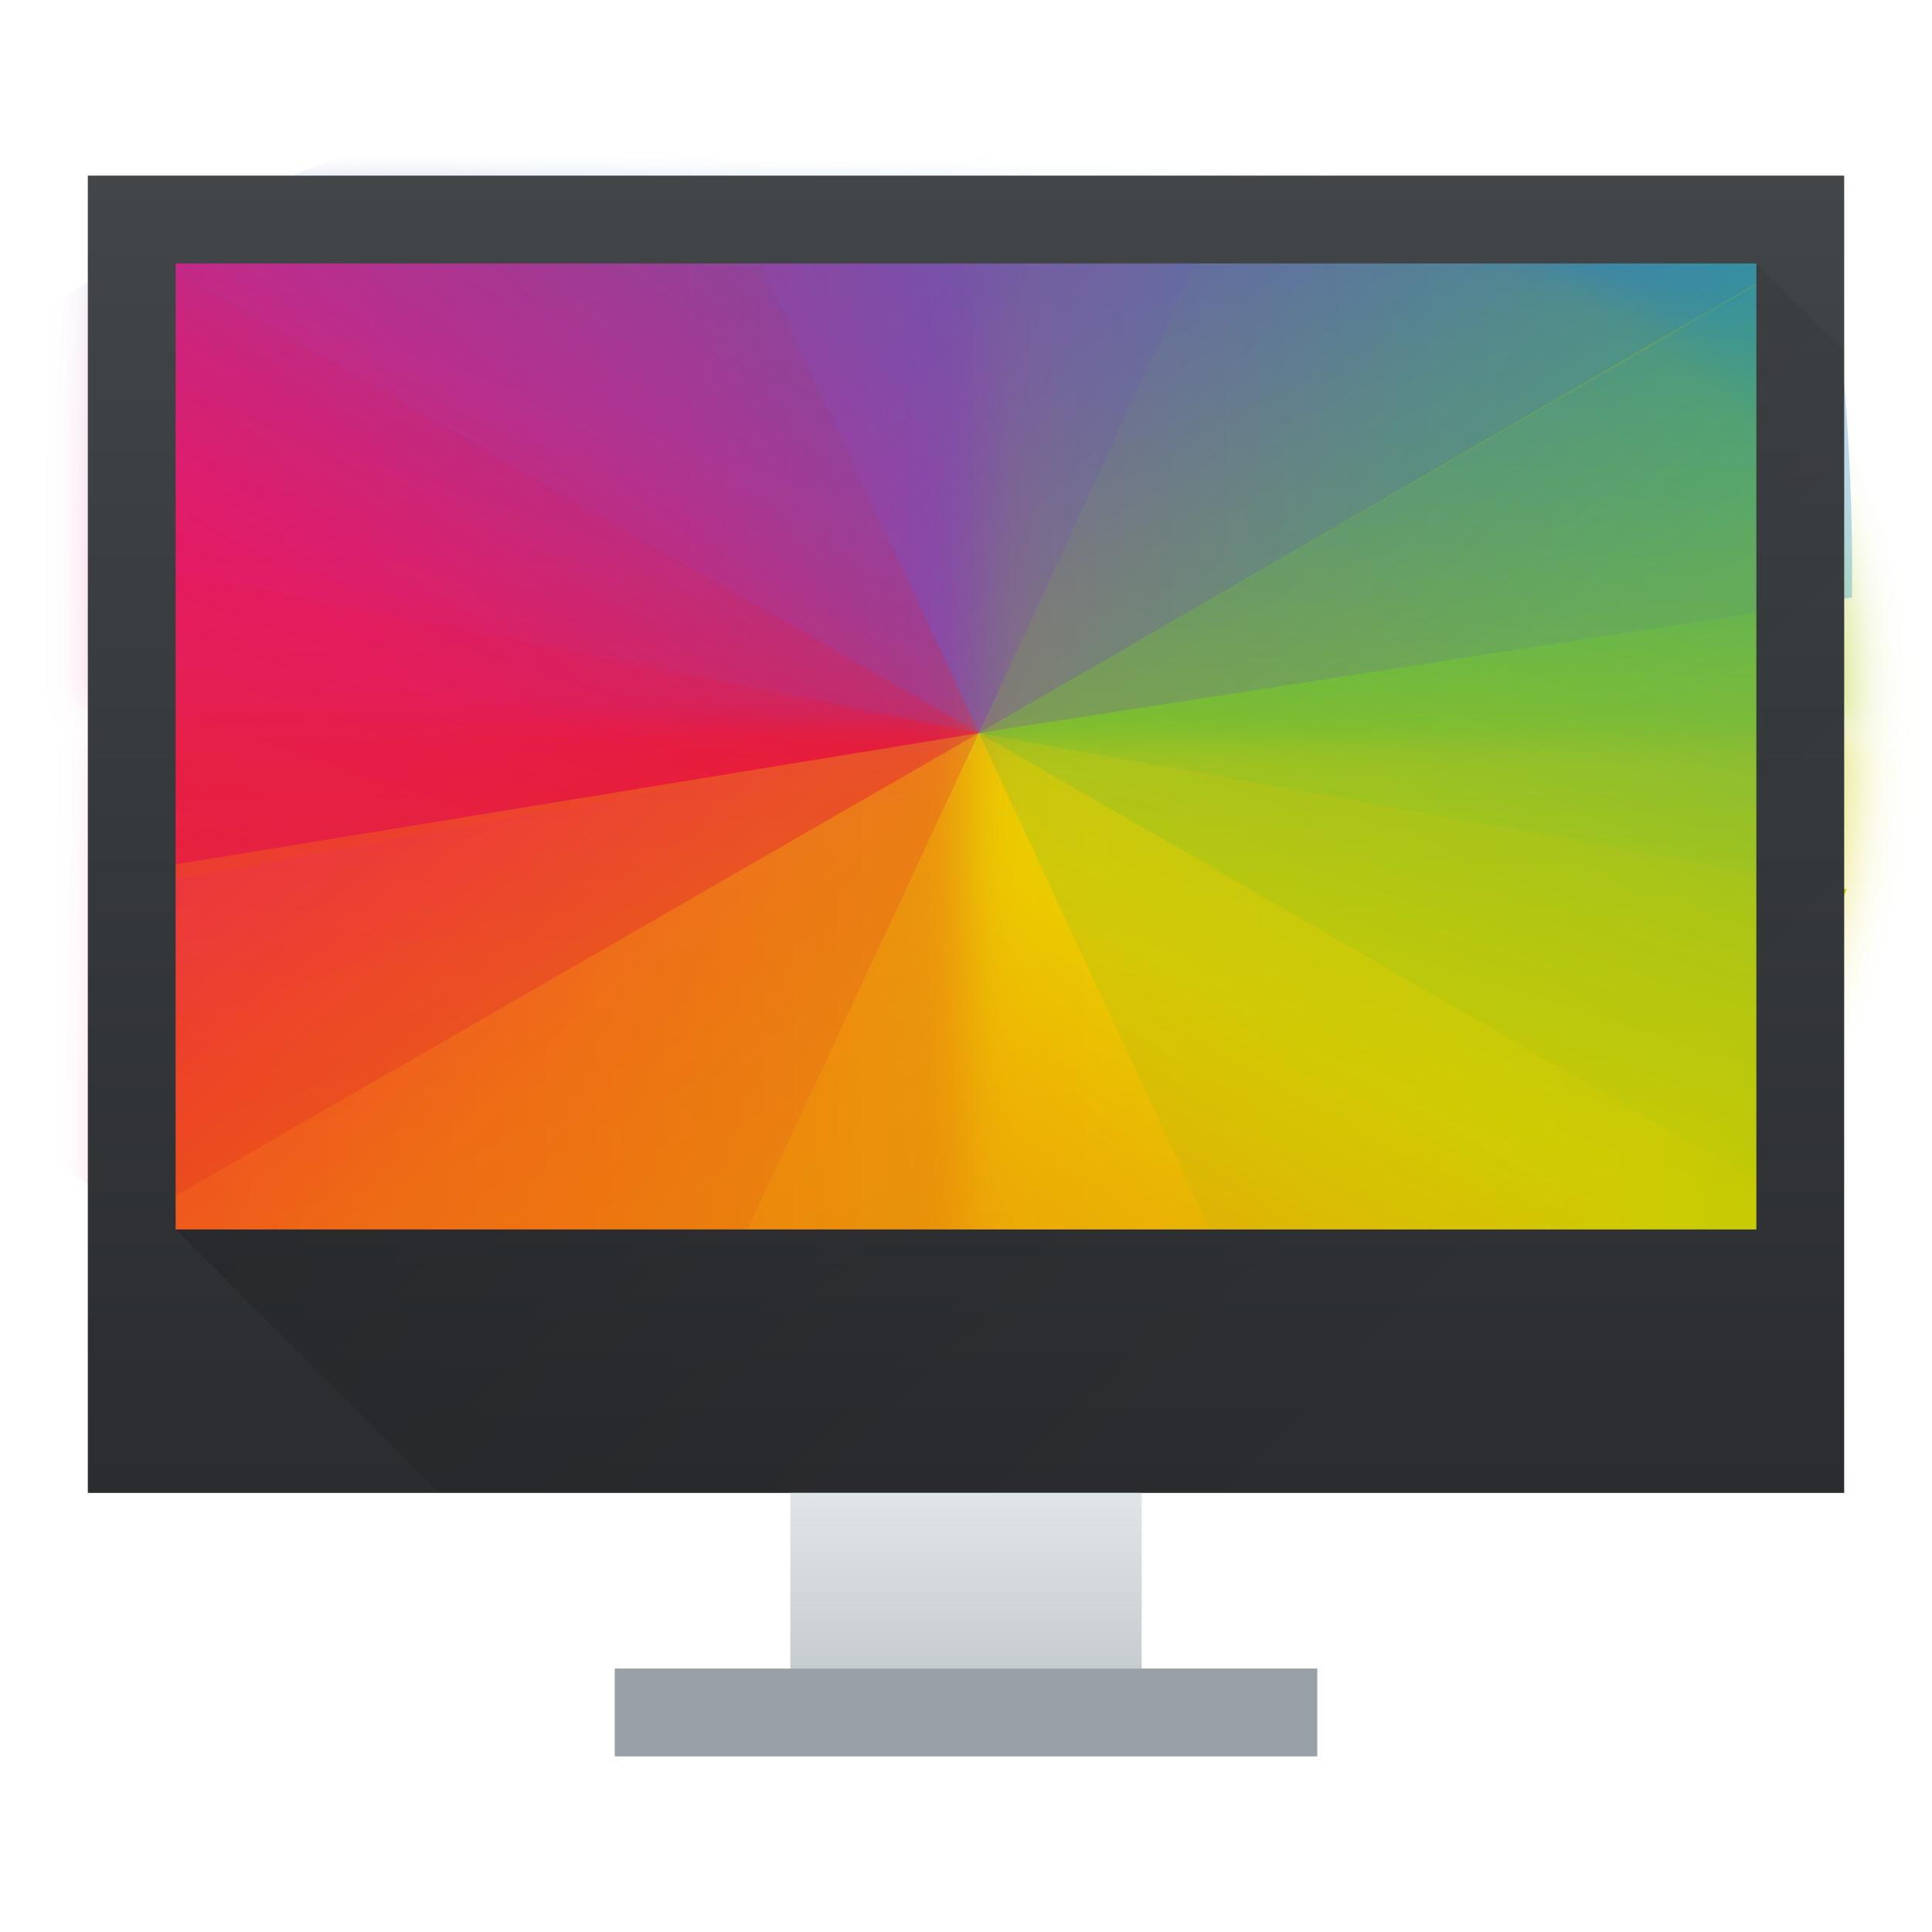
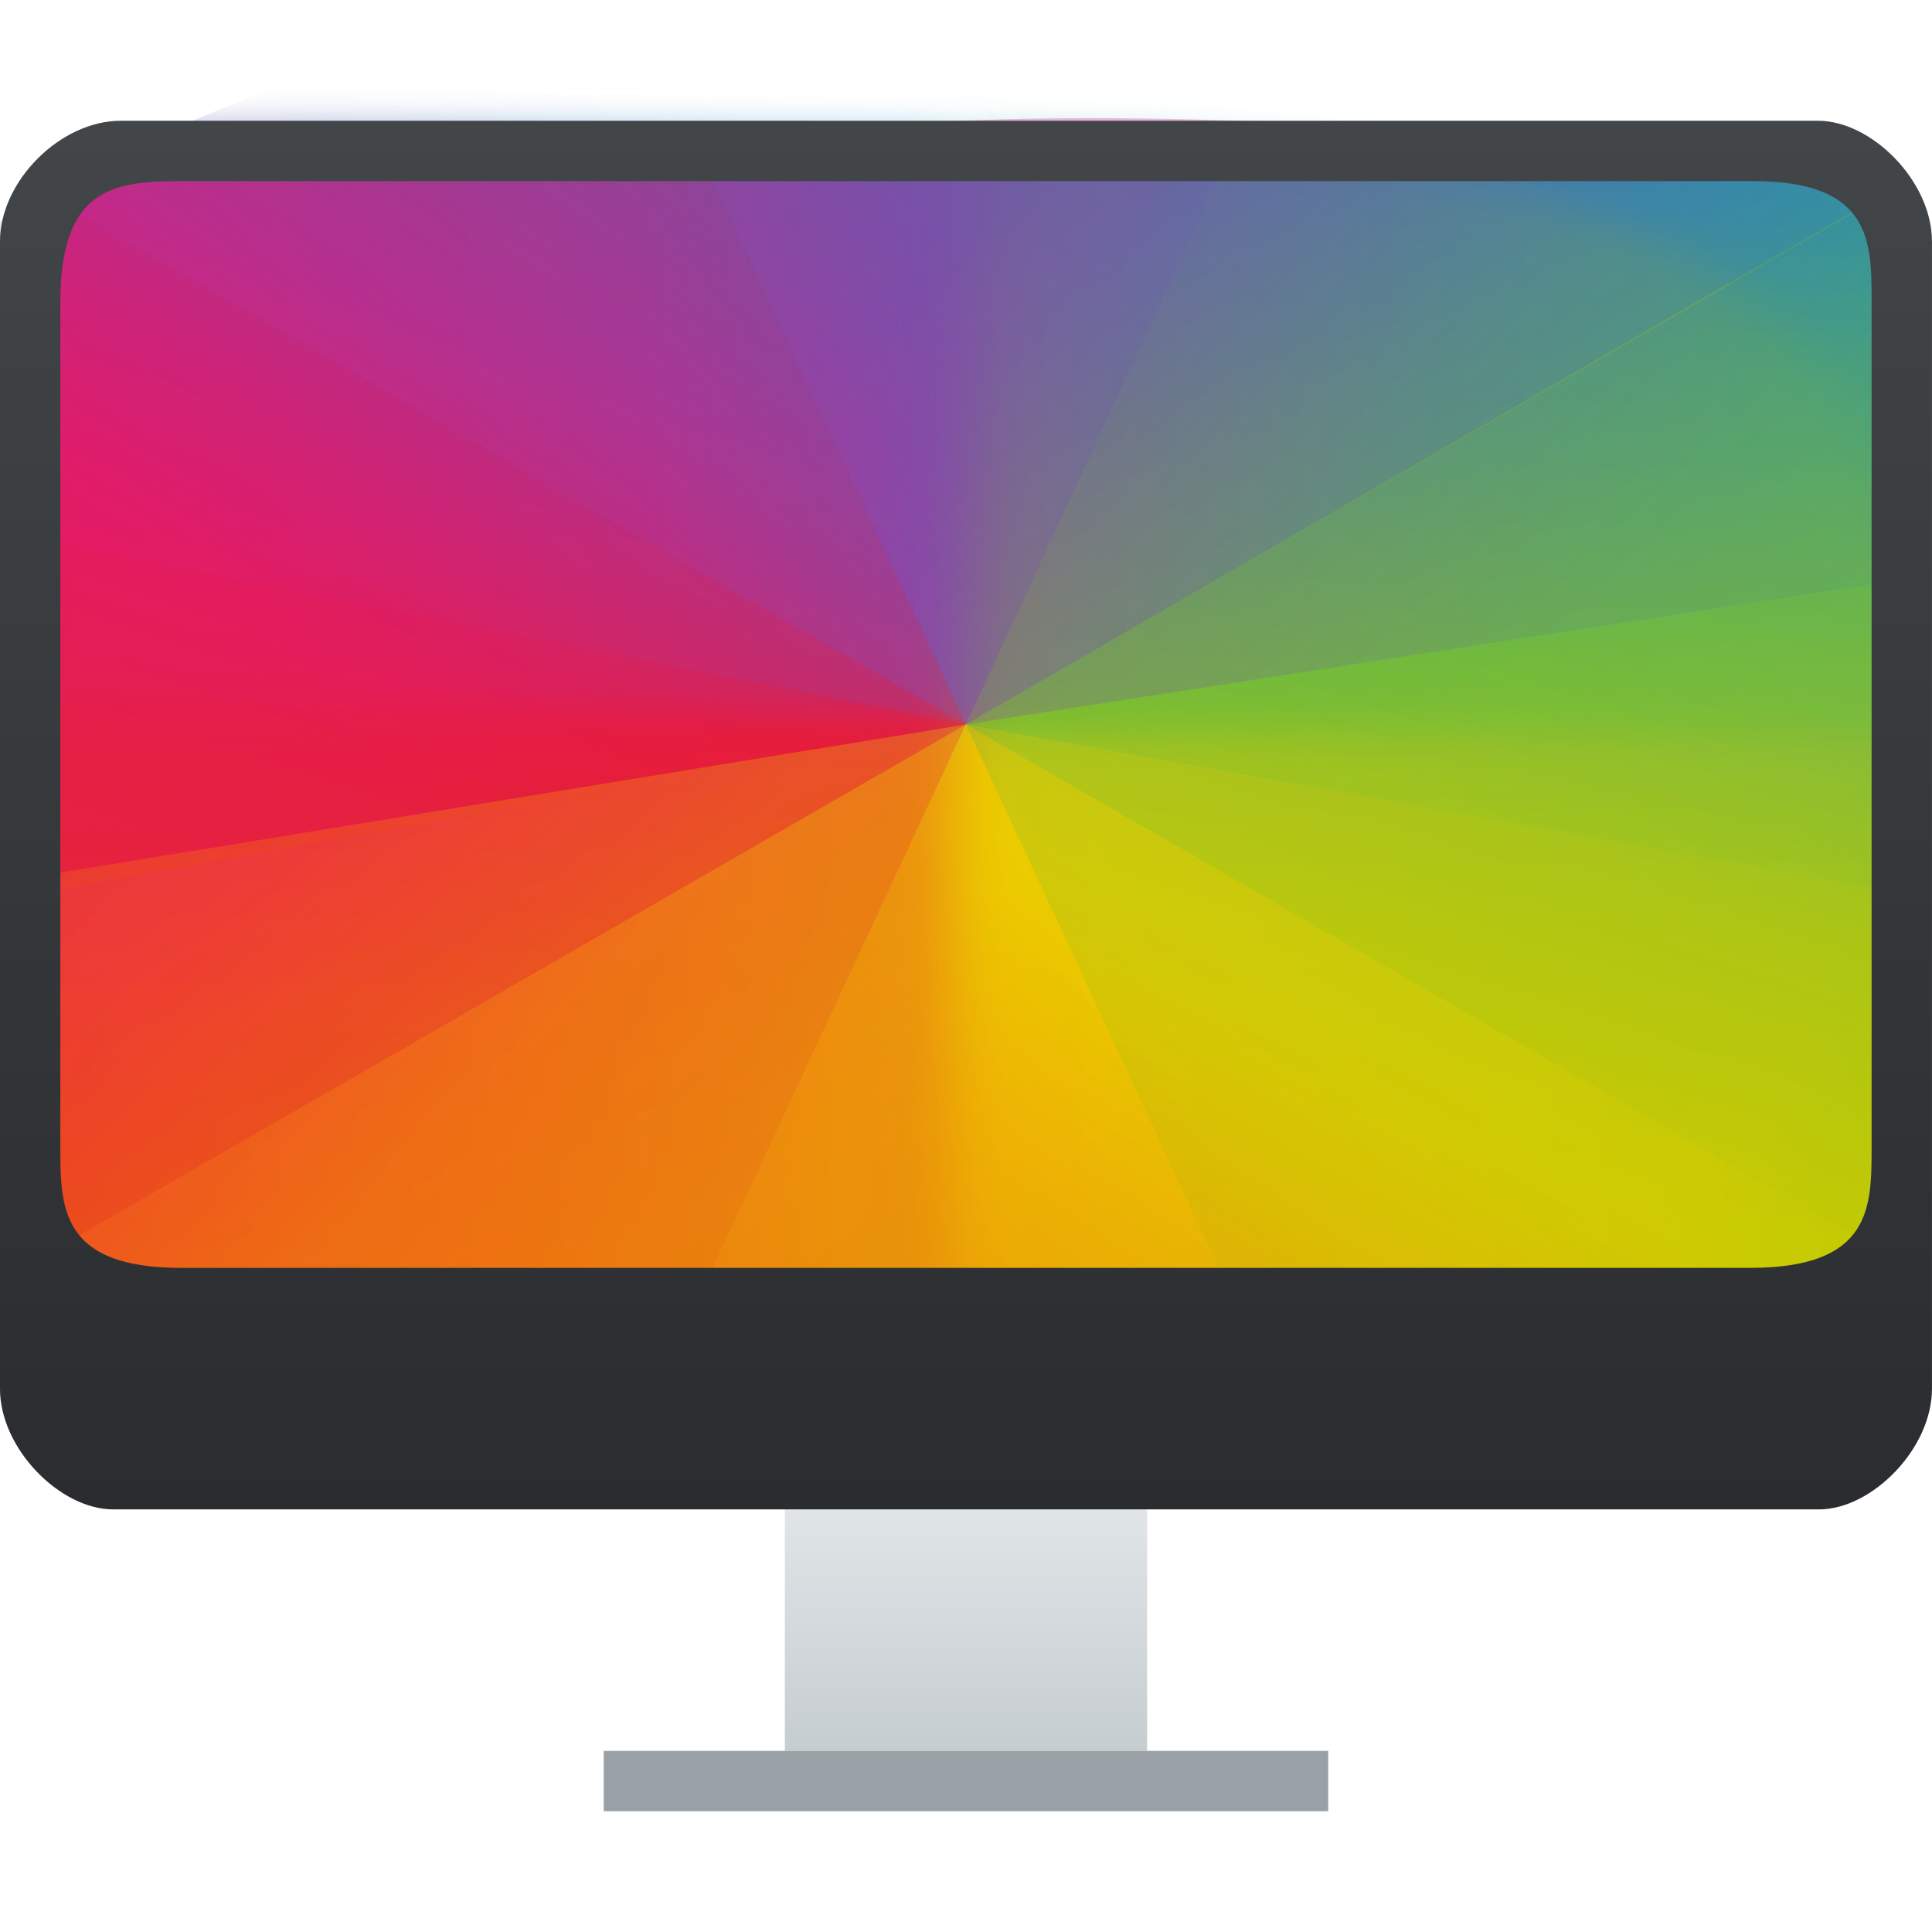
- <svg xmlns="http://www.w3.org/2000/svg" xmlns:xlink="http://www.w3.org/1999/xlink" version="1.1" viewBox="0 0 22 22">
-   <defs>
-     <linearGradient id="linearGradient4338" x2="0" y1="538.798" y2="519.798" gradientTransform="matrix(.6250013 0 0 .789475 -241.2327 -408.3675)" gradientUnits="userSpaceOnUse">
-       <stop stop-color="#2a2c2f" offset="0" />
-       <stop stop-color="#424649" offset="1" />
-     </linearGradient>
-     <linearGradient id="linearGradient4346" x2="0" y1="542.798" y2="538.798" gradientTransform="matrix(.6666666 0 0 .5 -256.0477 -252.399)" gradientUnits="userSpaceOnUse">
-       <stop stop-color="#c6cdd1" offset="0" />
-       <stop stop-color="#e0e5e7" offset="1" />
-     </linearGradient>
-     <linearGradient id="linearGradient4173" x1="393.571" x2="410.571" y1="519.798" y2="536.798" gradientTransform="matrix(.6428571 0 0 .6428571 -246.2245 -330.8701)" gradientUnits="userSpaceOnUse">
-       <stop offset="0" />
-       <stop stop-opacity="0" offset="1" />
-     </linearGradient>
-     <linearGradient id="linearGradient4442" x1="8.273" x2="24.149" y1="24.302" y2="8.377" gradientUnits="userSpaceOnUse" xlink:href="#linearGradient4288" />
+ <svg xmlns="http://www.w3.org/2000/svg" xmlns:xlink="http://www.w3.org/1999/xlink" width="32" version="1.1" height="32" id="svg159">
+   <defs id="defs5455">
+     <linearGradient id="linearGradient4159">
+       <stop style="stop-color:#2a2c2f" id="stop4161" />
+       <stop offset="1" style="stop-color:#424649" id="stop4163" />
+     </linearGradient>
+     <linearGradient id="linearGradient4303">
+       <stop style="stop-color:#c6cdd1" id="stop4305" />
+       <stop offset="1" style="stop-color:#e0e5e7" id="stop4307" />
+     </linearGradient>
+     <linearGradient xlink:href="#linearGradient4159" id="linearGradient4338" y1="538.798" y2="519.798" x2="0" gradientUnits="userSpaceOnUse" gradientTransform="matrix(1 0 0 1.210527 -3.00004 -111.4316)" />
+     <linearGradient xlink:href="#linearGradient4303" id="linearGradient4346" y1="542.798" y2="538.798" x2="0" gradientUnits="userSpaceOnUse" gradientTransform="matrix(1 0 0 1 -0.000073 2)" />
+     <linearGradient id="linearGradient4159-2">
+       <stop style="stop-color:#1d1e1e" id="stop4161-3" />
+       <stop offset="1" style="stop-color:#44484c" id="stop4163-3" />
+     </linearGradient>
    <linearGradient id="linearGradient4288">
-       <stop stop-color="#e81877" offset="0" />
-       <stop stop-color="#dd1d8c" offset=".312" />
-       <stop stop-color="#6d57b1" offset=".562" />
-       <stop stop-color="#2a78c1" offset=".75" />
-       <stop stop-color="#018dcb" offset="1" />
-     </linearGradient>
+       <stop style="stop-color:#e81877" id="stop4290" />
+       <stop offset="0.312" style="stop-color:#dd1d8c" id="stop4294-9" />
+       <stop offset="0.562" style="stop-color:#6d57b1" id="stop4296" />
+       <stop offset="0.75" style="stop-color:#2a78c1" id="stop4298" />
+       <stop offset="1" style="stop-color:#018dcb" id="stop4292-2" />
+     </linearGradient>
+     <clipPath id="clipPath4534">
+       <rect width="32" x="8" y="8" rx="16" height="32" id="rect4536" />
+     </clipPath>
+     <linearGradient id="linearGradient4300">
+       <stop style="stop-color:#e51561" id="stop4302" />
+       <stop offset="0.312" style="stop-color:#e4156c" id="stop4304" />
+       <stop offset="0.562" style="stop-color:#e71e2c" id="stop4306" />
+       <stop offset="0.75" style="stop-color:#e8301e" id="stop4308" />
+       <stop offset="1" style="stop-color:#e6320e" id="stop4310" />
+     </linearGradient>
+     <clipPath id="clipPath4584">
+       <rect width="32" x="392.571" y="507.798" rx="16" height="32" id="rect4586" />
+     </clipPath>
+     <linearGradient id="linearGradient4328">
+       <stop style="stop-color:#bec900" id="stop4330" />
+       <stop offset="0.312" style="stop-color:#9ec80a" id="stop4332" />
+       <stop offset="0.562" style="stop-color:#71b93d" id="stop4334" />
+       <stop offset="0.75" style="stop-color:#35a48f" id="stop4336" />
+       <stop offset="1" style="stop-color:#018fca" id="stop4338" />
+     </linearGradient>
+     <clipPath id="clipPath4550">
+       <rect width="32" x="392.571" y="507.798" rx="16" height="32" id="rect4552" />
+     </clipPath>
+     <linearGradient id="linearGradient4316">
+       <stop style="stop-color:#c1cc00" id="stop4318" />
+       <stop offset="0.312" style="stop-color:#dfcd00" id="stop4320" />
+       <stop offset="0.562" style="stop-color:#f0cc00" id="stop4322" />
+       <stop offset="0.75" style="stop-color:#fd8c08" id="stop4324" />
+       <stop offset="1" style="stop-color:#f25c13" id="stop4326" />
+     </linearGradient>
+     <clipPath id="clipPath4568">
+       <rect width="32" x="392.571" y="507.798" rx="16" height="32" id="rect4570" />
+     </clipPath>
+     <clipPath id="clipPath4528">
+       <rect width="32" x="8" y="8" rx="16" height="32" id="rect4530" />
+     </clipPath>
+     <clipPath id="clipPath4578">
+       <rect width="32" x="392.571" y="507.798" rx="16" height="32" id="rect4580" />
+     </clipPath>
+     <clipPath id="clipPath4562">
+       <rect width="32" x="392.571" y="507.798" rx="16" height="32" id="rect4564" />
+     </clipPath>
+     <clipPath id="clipPath4544">
+       <rect width="32" x="392.571" y="507.798" rx="16" height="32" id="rect4546" />
+     </clipPath>
+     <clipPath id="clipPath3240">
+       <rect width="32" x="8" y="8" rx="16" height="32" id="rect3242" />
+     </clipPath>
+     <clipPath id="clipPath3257">
+       <rect width="32" x="392.571" y="507.798" rx="16" height="32" id="rect3259" />
+     </clipPath>
+     <linearGradient xlink:href="#linearGradient4316" id="linearGradient4487" y1="24" x1="8" y2="8" gradientUnits="userSpaceOnUse" x2="24" gradientTransform="matrix(-1 0 0 -1 432.5714 547.798)" />
+     <clipPath id="clipPath3274">
+       <rect width="32" x="392.571" y="507.798" rx="16" height="32" id="rect3276" />
+     </clipPath>
+     <linearGradient xlink:href="#linearGradient4328" id="linearGradient4489" y1="24" x1="8" y2="8" gradientUnits="userSpaceOnUse" x2="24" gradientTransform="matrix(-1 0 0 1 432.5714 499.798)" />
+     <clipPath id="clipPath3291">
+       <rect width="32" x="392.571" y="507.798" rx="16" height="32" id="rect3293" />
+     </clipPath>
+     <linearGradient xlink:href="#linearGradient4288" id="linearGradient4274" y1="24" x1="8" y2="8" x2="24" gradientUnits="userSpaceOnUse" />
+     <clipPath id="clipPath4528-1">
+       <rect width="32" x="8" y="8" rx="16" height="32" id="rect4530-7" />
+     </clipPath>
+     <linearGradient xlink:href="#linearGradient4300" id="linearGradient4278" y1="24" x1="8" y2="8" gradientUnits="userSpaceOnUse" x2="24" gradientTransform="matrix(1 0 0 -1 384.5714 547.798)" />
+     <clipPath id="clipPath4578-8">
+       <rect width="32" x="392.571" y="507.798" rx="16" height="32" id="rect4580-7" />
+     </clipPath>
+     <clipPath id="clipPath4562-8">
+       <rect width="32" x="392.571" y="507.798" rx="16" height="32" id="rect4564-8" />
+     </clipPath>
+     <clipPath id="clipPath4544-1">
+       <rect width="32" x="392.571" y="507.798" rx="16" height="32" id="rect4546-1" />
+     </clipPath>
+     <linearGradient id="linearGradient4227">
+       <stop style="stop-color:#292c2f" id="stop4229" />
+       <stop offset="1" style="stop-opacity:0" id="stop4231" />
+     </linearGradient>
+     <linearGradient id="linearGradient4303-6">
+       <stop style="stop-color:#989a9b" id="stop4305-1" />
+       <stop offset="1" style="stop-color:#f6f6f7" id="stop4307-1" />
+     </linearGradient>
+     <linearGradient xlink:href="#linearGradient4227" id="linearGradient3878" y1="525.798" x1="394.571" y2="539.798" gradientUnits="userSpaceOnUse" x2="408.571" gradientTransform="matrix(1 0 0 1 -0.00001 0.00003)" />
+     <linearGradient xlink:href="#linearGradient4159" id="linearGradient3880" y1="543.798" y2="503.798" gradientUnits="userSpaceOnUse" x2="0" gradientTransform="matrix(0.2000001 0 0 0.2000001 318.8571 -636.5577)" />
+     <linearGradient xlink:href="#linearGradient4303-6" id="linearGradient3882" y1="524.798" y2="522.798" gradientUnits="userSpaceOnUse" x2="0" gradientTransform="matrix(1 0 0 1 -8.00001 8.00003)" />
+     <linearGradient xlink:href="#linearGradient4328" id="linearGradient5138" y1="24" x1="8" y2="8.139" gradientUnits="userSpaceOnUse" x2="23.895" gradientTransform="matrix(-1 0 0 1 432.5714 499.798)" />
+     <linearGradient xlink:href="#linearGradient4328" id="linearGradient5141" y1="22.976" x1="17.508" y2="8.139" gradientUnits="userSpaceOnUse" x2="23.895" gradientTransform="matrix(-1 0 0 1 432.5714 499.798)" />
+     <linearGradient xlink:href="#linearGradient4159-2" id="linearGradient4149-9" y1="545.798" y2="517.798" x2="0" gradientUnits="userSpaceOnUse" gradientTransform="matrix(1 0 0 1 0.000145 0.000574)" />
    <clipPath id="clipPath4534-6">
-       <rect x="8" y="8" width="32" height="32" rx="16" />
-     </clipPath>
-     <linearGradient id="linearGradient4444" x1="8.385" x2="24" y1="24.353" y2="8" gradientTransform="matrix(1,0,0,-1,384.5714,547.798)" gradientUnits="userSpaceOnUse" xlink:href="#linearGradient4300" />
-     <linearGradient id="linearGradient4300">
-       <stop stop-color="#e51561" offset="0" />
-       <stop stop-color="#e4156c" offset=".312" />
-       <stop stop-color="#e71e2c" offset=".562" />
-       <stop stop-color="#e8301e" offset=".75" />
-       <stop stop-color="#e6320e" offset="1" />
-     </linearGradient>
+       <rect width="32" x="8" y="8" rx="16" height="32" id="rect4536-6" />
+     </clipPath>
    <clipPath id="clipPath4584-3">
-       <rect x="392.571" y="507.798" width="32" height="32" rx="16" />
-     </clipPath>
-     <linearGradient id="linearGradient4446" x1="8.125" x2="23.775" y1="24.159" y2="8.481" gradientTransform="matrix(-1,0,0,1,432.5714,499.798)" gradientUnits="userSpaceOnUse" xlink:href="#linearGradient4328" />
-     <linearGradient id="linearGradient4328">
-       <stop stop-color="#bec900" offset="0" />
-       <stop stop-color="#9ec80a" offset=".312" />
-       <stop stop-color="#71b93d" offset=".562" />
-       <stop stop-color="#35a48f" offset=".75" />
-       <stop stop-color="#018fca" offset="1" />
-     </linearGradient>
+       <rect width="32" x="392.571" y="507.798" rx="16" height="32" id="rect4586-5" />
+     </clipPath>
    <clipPath id="clipPath4550-1">
-       <rect x="392.571" y="507.798" width="32" height="32" rx="16" />
-     </clipPath>
-     <linearGradient id="linearGradient4448" x1="8.233" x2="24" y1="24.063" y2="8" gradientTransform="rotate(180,216.2857,273.899)" gradientUnits="userSpaceOnUse" xlink:href="#linearGradient4316" />
-     <linearGradient id="linearGradient4316">
-       <stop stop-color="#c1cc00" offset="0" />
-       <stop stop-color="#dfcd00" offset=".312" />
-       <stop stop-color="#f0cc00" offset=".562" />
-       <stop stop-color="#fd8c08" offset=".75" />
-       <stop stop-color="#f25c13" offset="1" />
-     </linearGradient>
+       <rect width="32" x="392.571" y="507.798" rx="16" height="32" id="rect4552-7" />
+     </clipPath>
    <clipPath id="clipPath4568-1">
-       <rect x="392.571" y="507.798" width="32" height="32" rx="16" />
-     </clipPath>
-     <linearGradient id="linearGradient4430" x1="8.255" x2="24.093" y1="24.161" y2="8.402" gradientUnits="userSpaceOnUse" xlink:href="#linearGradient4288" />
+       <rect width="32" x="392.571" y="507.798" rx="16" height="32" id="rect4570-6" />
+     </clipPath>
    <clipPath id="clipPath4528-10">
-       <rect x="8" y="8" width="32" height="32" rx="16" />
-     </clipPath>
-     <filter id="filter4390-0" x="-.083" y="-.077" width="1.167" height="1.154" color-interpolation-filters="sRGB">
-       <feGaussianBlur stdDeviation="0.4" />
+       <rect width="32" x="8" y="8" rx="16" height="32" id="rect4530-8" />
+     </clipPath>
+     <filter width="1.167" x="-0.083" y="-0.077" height="1.154" style="color-interpolation-filters:sRGB" id="filter4390-0">
+       <feGaussianBlur stdDeviation="0.4" id="feGaussianBlur4392-3" />
    </filter>
-     <linearGradient id="linearGradient4432" x1="7.49" x2="24" y1="23.598" y2="8" gradientTransform="matrix(1,0,0,-1,384.5714,547.798)" gradientUnits="userSpaceOnUse" xlink:href="#linearGradient4300" />
    <clipPath id="clipPath4578-4">
-       <rect x="392.571" y="507.798" width="32" height="32" rx="16" />
-     </clipPath>
-     <linearGradient id="linearGradient4434" x1="8.371" x2="24" y1="24.121" y2="8" gradientTransform="rotate(180,216.2857,273.899)" gradientUnits="userSpaceOnUse" xlink:href="#linearGradient4316" />
+       <rect width="32" x="392.571" y="507.798" rx="16" height="32" id="rect4580-9" />
+     </clipPath>
    <clipPath id="clipPath4562-1">
-       <rect x="392.571" y="507.798" width="32" height="32" rx="16" />
-     </clipPath>
-     <linearGradient id="linearGradient4436" x1="8.394" x2="24.139" y1="24.08" y2="8.362" gradientTransform="matrix(-1,0,0,1,432.5714,499.798)" gradientUnits="userSpaceOnUse" xlink:href="#linearGradient4328" />
+       <rect width="32" x="392.571" y="507.798" rx="16" height="32" id="rect4564-87" />
+     </clipPath>
    <clipPath id="clipPath4544-4">
-       <rect x="392.571" y="507.798" width="32" height="32" rx="16" />
-     </clipPath>
-     <linearGradient id="linearGradient4383" x1="8.457" x2="24.105" y1="23.998" y2="8.236" gradientUnits="userSpaceOnUse" xlink:href="#linearGradient4288" />
-     <linearGradient id="linearGradient4278" x1="8" x2="24" y1="24" y2="8" gradientTransform="matrix(1,0,0,-1,384.5714,547.798)" gradientUnits="userSpaceOnUse" xlink:href="#linearGradient4300" />
-     <linearGradient id="linearGradient4487" x1="8" x2="24" y1="24" y2="8" gradientTransform="rotate(180,216.2857,273.899)" gradientUnits="userSpaceOnUse" xlink:href="#linearGradient4316" />
-     <linearGradient id="linearGradient4389" x1="8.192" x2="24.062" y1="24.135" y2="8.233" gradientTransform="matrix(-1,0,0,1,432.5714,499.798)" gradientUnits="userSpaceOnUse" xlink:href="#linearGradient4328" />
-     <linearGradient id="linearGradient4454" x1="8.059" x2="23.775" y1="23.328" y2="8.372" gradientUnits="userSpaceOnUse" xlink:href="#linearGradient4288" />
+       <rect width="32" x="392.571" y="507.798" rx="16" height="32" id="rect4546-8" />
+     </clipPath>
+     <clipPath id="clipPath3240-7">
+       <rect width="32" x="8" y="8" rx="16" height="32" id="rect3242-5" />
+     </clipPath>
+     <clipPath id="clipPath3257-9">
+       <rect width="32" x="392.571" y="507.798" rx="16" height="32" id="rect3259-8" />
+     </clipPath>
+     <clipPath id="clipPath3274-1">
+       <rect width="32" x="392.571" y="507.798" rx="16" height="32" id="rect3276-9" />
+     </clipPath>
+     <clipPath id="clipPath3291-1">
+       <rect width="32" x="392.571" y="507.798" rx="16" height="32" id="rect3293-3" />
+     </clipPath>
    <clipPath id="clipPath4528-1-3">
-       <rect x="8" y="8" width="32" height="32" rx="16" />
-     </clipPath>
-     <linearGradient id="linearGradient4420" x1="8.323" x2="23.943" y1="23.961" y2="8.255" gradientTransform="matrix(1,0,0,-1,384.5714,547.798)" gradientUnits="userSpaceOnUse" xlink:href="#linearGradient4300" />
+       <rect width="32" x="8" y="8" rx="16" height="32" id="rect4530-7-9" />
+     </clipPath>
    <clipPath id="clipPath4578-8-5">
-       <rect x="392.571" y="507.798" width="32" height="32" rx="16" />
-     </clipPath>
-     <linearGradient id="linearGradient4422" x1="8" x2="24.272" y1="24" y2="8.385" gradientTransform="rotate(180 216.2857 273.899)" gradientUnits="userSpaceOnUse" xlink:href="#linearGradient4316" />
+       <rect width="32" x="392.571" y="507.798" rx="16" height="32" id="rect4580-7-9" />
+     </clipPath>
    <clipPath id="clipPath4562-8-9">
-       <rect x="392.571" y="507.798" width="32" height="32" rx="16" />
-     </clipPath>
-     <linearGradient id="linearGradient4424" x1="8" x2="24.042" y1="24" y2="8.469" gradientTransform="matrix(-1,0,0,1,432.5714,499.798)" gradientUnits="userSpaceOnUse" xlink:href="#linearGradient4328" />
+       <rect width="32" x="392.571" y="507.798" rx="16" height="32" id="rect4564-8-6" />
+     </clipPath>
    <clipPath id="clipPath4544-1-9">
-       <rect x="392.571" y="507.798" width="32" height="32" rx="16" />
-     </clipPath>
+       <rect width="32" x="392.571" y="507.798" rx="16" height="32" id="rect4546-1-1" />
+     </clipPath>
+     <linearGradient xlink:href="#linearGradient4227" id="linearGradient4499" y1="525.798" x1="394.571" y2="539.798" x2="408.571" gradientUnits="userSpaceOnUse" gradientTransform="matrix(1 0 0 1 39 -0.228885)" />
+     <linearGradient xlink:href="#linearGradient4159" id="linearGradient4314" y1="543.798" y2="503.798" gradientUnits="userSpaceOnUse" x2="0" gradientTransform="matrix(0.2000001 0 0 0.2000001 357.8571 -636.3288)" />
+     <linearGradient xlink:href="#linearGradient4303-6" id="linearGradient4917" y1="524.798" y2="522.798" x2="0" gradientUnits="userSpaceOnUse" gradientTransform="matrix(1 0 0 1 31 7.771115)" />
+     <linearGradient id="linearGradient3390" xlink:href="#linearGradient4159-2" y1="545.798" y2="517.798" x2="0" gradientUnits="userSpaceOnUse" gradientTransform="matrix(1 0 0 1 39.00014 -0.228315)" />
+     <linearGradient xlink:href="#linearGradient4288" id="linearGradient4383" y1="23.998" x1="8.457" y2="8.236" gradientUnits="userSpaceOnUse" x2="24.105" />
+     <linearGradient xlink:href="#linearGradient4328" id="linearGradient4389" y1="24.135" x1="8.192" y2="8.233" gradientUnits="userSpaceOnUse" x2="24.062" gradientTransform="matrix(-1 0 0 1 432.5714 499.798)" />
+     <linearGradient xlink:href="#linearGradient4300" id="linearGradient4420" y1="23.961" x1="8.323" y2="8.255" gradientUnits="userSpaceOnUse" x2="23.943" gradientTransform="matrix(1 0 0 -1 384.5714 547.798)" />
+     <linearGradient xlink:href="#linearGradient4316" id="linearGradient4422" y1="24" x1="8" y2="8.385" gradientUnits="userSpaceOnUse" x2="24.272" gradientTransform="matrix(-1 0 0 -1 432.5714 547.798)" />
+     <linearGradient xlink:href="#linearGradient4328" id="linearGradient4424" y1="24" x1="8" y2="8.469" gradientUnits="userSpaceOnUse" x2="24.042" gradientTransform="matrix(-1 0 0 1 432.5714 499.798)" />
+     <linearGradient xlink:href="#linearGradient4288" id="linearGradient4430" y1="24.161" x1="8.255" y2="8.402" gradientUnits="userSpaceOnUse" x2="24.093" />
+     <linearGradient xlink:href="#linearGradient4300" id="linearGradient4432" y1="23.598" x1="7.49" y2="8" gradientUnits="userSpaceOnUse" x2="24" gradientTransform="matrix(1 0 0 -1 384.5714 547.798)" />
+     <linearGradient xlink:href="#linearGradient4316" id="linearGradient4434" y1="24.121" x1="8.371" y2="8" gradientUnits="userSpaceOnUse" x2="24" gradientTransform="matrix(-1 0 0 -1 432.5714 547.798)" />
+     <linearGradient xlink:href="#linearGradient4328" id="linearGradient4436" y1="24.08" x1="8.394" y2="8.362" gradientUnits="userSpaceOnUse" x2="24.139" gradientTransform="matrix(-1 0 0 1 432.5714 499.798)" />
+     <linearGradient xlink:href="#linearGradient4288" id="linearGradient4442" y1="24.302" x1="8.273" y2="8.377" gradientUnits="userSpaceOnUse" x2="24.149" />
+     <linearGradient xlink:href="#linearGradient4300" id="linearGradient4444" y1="24.353" x1="8.385" y2="8" gradientUnits="userSpaceOnUse" x2="24" gradientTransform="matrix(1 0 0 -1 384.5714 547.798)" />
+     <linearGradient xlink:href="#linearGradient4328" id="linearGradient4446" y1="24.159" x1="8.125" y2="8.481" gradientUnits="userSpaceOnUse" x2="23.775" gradientTransform="matrix(-1 0 0 1 432.5714 499.798)" />
+     <linearGradient xlink:href="#linearGradient4316" id="linearGradient4448" y1="24.063" x1="8.233" y2="8" gradientUnits="userSpaceOnUse" x2="24" gradientTransform="matrix(-1 0 0 -1 432.5714 547.798)" />
+     <linearGradient xlink:href="#linearGradient4288" id="linearGradient4454" y1="23.328" x1="8.059" y2="8.372" gradientUnits="userSpaceOnUse" x2="23.775" />
  </defs>
-   <g transform="matrix(.6263172 0 0 .6263172 -239.737 -322.2217)">
-     <path transform="matrix(1.302439 .2010087 -.3489874 .7501745 377.6886 504.9696)" d="m 24.159,10.832 c -5.838,1.535 -13.605,3.706 -14.132,4.662 -0.173,0.314 1.224,5.805 1.849,8.468 L 24,24 Z" clip-path="url(#clipPath4534-6)" fill="url(#linearGradient4442)" />
-     <path transform="matrix(1.302439 .2010087 -.3489874 .7501745 51.231 52.73172)" d="m408.571 539.798c-3.734 0-6.86 1.426-7.909-1.596-1.321-3.807-3.053-10.433-4.199-15.28l12.108 0.876z" clip-path="url(#clipPath4584-3)" fill="url(#linearGradient4444)" />
-     <path transform="matrix(1.302439 .2010087 -.3489874 .7501745 51.231 52.73172)" d="m408.55 510.761c3.709-0.73 7.388-2.078 7.722-1.767 0.574 0.533 3.204 10.678 4.549 15.85l-12.25-1.047z" clip-path="url(#clipPath4550-1)" fill="url(#linearGradient4446)" />
-     <path transform="matrix(1.302439 .2010087 -.3489874 .7501745 51.231 52.73172)" d="m408.571 539.798c6.645 0 13.344-4.595 14.096-6.919 0.311-0.962-1.848-6.357-1.848-8.575l-12.248-0.505z" clip-path="url(#clipPath4568-1)" fill="url(#linearGradient4448)" />
-     <path transform="matrix(1.348384 0 0 .7766378 368.2102 509.1587)" d="m 23.93,11.46 c -5.762,0 -10.78,-0.526 -11.289,0.408 -0.331,0.607 -0.261,8.426 -0.261,11.528 L 24,24 Z" clip-path="url(#clipPath4528-10)" fill="url(#linearGradient4430)" filter="url(#filter4390-0)" opacity=".7" />
-     <path transform="matrix(1.348384 0 0 .7766378 -150.3398 120.9967)" d="m408.571 539.798c-5.956 0-10.944 2.648-11.464-4.122-0.104-1.356 7e-3 -8.688 7e-3 -11.597l11.458-0.282z" clip-path="url(#clipPath4578-4)" fill="url(#linearGradient4432)" filter="url(#filter4390-0)" opacity=".7" />
-     <path transform="matrix(1.348384 0 0 .7766378 -150.3398 120.9967)" d="m408.571 539.798c8.864 0 11.666-7.056 11.666-15.92l-11.666-0.081z" clip-path="url(#clipPath4562-1)" fill="url(#linearGradient4434)" filter="url(#filter4390-0)" opacity=".7" />
-     <path transform="matrix(1.348384 0 0 .7766378 -150.3398 120.9967)" d="m408.641 511.299c8.864 0 11.597 3.474 11.597 12.338l-11.666 0.161z" clip-path="url(#clipPath4544-4)" fill="url(#linearGradient4436)" filter="url(#filter4390-0)" opacity=".7" />
-     <path transform="matrix(.9534514 .5491658 -.9534514 .5491658 400.5714 501.438)" d="M 23.961,7.47 C 17.339,11.317 11.668,19.492 7.621,23.981 L 24,24 Z" clip-path="url(#clipPath4528-10)" fill="url(#linearGradient4383)" opacity=".35" />
-     <path transform="matrix(.9534514 .5491658 -.9534514 .5491658 510.4343 15.77257)" d="m408.571 539.798c-7.337-7.388-11.385-11.239-16-16h16z" clip-path="url(#clipPath4578-4)" fill="url(#linearGradient4278)" opacity=".35" />
-     <path transform="matrix(.9534514 .5491658 -.9534514 .5491658 510.4343 15.77257)" d="m408.571 539.798c8.864 0 16-7.136 16-16h-16z" clip-path="url(#clipPath4562-1)" fill="url(#linearGradient4487)" opacity=".35" />
-     <path transform="matrix(.9534514 .5491658 -.9534514 .5491658 510.4343 15.77257)" d="m408.571 507.798c6.409 5.87 9.836 9.658 16 16h-16z" clip-path="url(#clipPath4544-4)" fill="url(#linearGradient4389)" opacity=".35" />
-     <path transform="matrix(.3489874 .7501745 -1.302439 .2010087 423.4542 504.9696)" d="m23.979 11.809c-3.283-0.916-8.667-2.104-8.773-1.711-0.78 2.89-3.997 8.374-3.997 13.897l12.791 0.004z" clip-path="url(#clipPath4528-1-3)" fill="url(#linearGradient4454)" opacity=".3" />
-     <path transform="matrix(.3489874 .7501745 -1.302439 .2010087 940.1999 116.0102)" d="m409.107 535.935c-7.819-2.058-14.67-4.037-14.905-4.539-0.351-0.753 1.411-5.231 1.411-7.599l12.959 8.9e-4z" clip-path="url(#clipPath4578-8-5)" fill="url(#linearGradient4420)" opacity=".3" />
-     <path transform="matrix(.3489874 .7501745 -1.302439 .2010087 940.1999 116.0102)" d="m408.748 535.718c1.995 0 6.535 2.424 8.279 2.083 6.006-1.174 7.544-7.135 7.544-14.004h-16z" clip-path="url(#clipPath4562-8-9)" fill="url(#linearGradient4422)" opacity=".3" />
-     <path transform="matrix(.3489874 .7501745 -1.302439 .2010087 940.1999 116.0102)" d="m408.541 511.797c4.889 1.31 14.038 3.68 14.79 4.245 2.193 1.645 1.24 3.898 1.24 7.757h-16z" clip-path="url(#clipPath4544-1-9)" fill="url(#linearGradient4424)" opacity=".3" />
+   <g id="layer1" transform="translate(-384.5714,-515.798)">
+     <path style="fill:url(#linearGradient4442)" id="rect4263" d="m 24.159,10.832 c -5.838,1.535 -13.605,3.706 -14.132,4.662 -0.173,0.314 1.224,5.805 1.849,8.468 L 24,24 Z" transform="matrix(1.302439,0.2010087,-0.3489874,0.7501745,377.6886,504.9696)" clip-path="url(#clipPath4534-6)" />
+     <path style="fill:url(#linearGradient4444)" id="path4276" d="m 408.571,539.798 c -3.734,0 -6.86,1.426 -7.909,-1.596 -1.321,-3.807 -3.053,-10.433 -4.199,-15.28 l 12.108,0.876 z" transform="matrix(1.302439,0.2010087,-0.3489874,0.7501745,51.231,52.73172)" clip-path="url(#clipPath4584-3)" />
+     <path style="fill:url(#linearGradient4446)" id="path4280" d="m 408.55,510.761 c 3.709,-0.73 7.388,-2.078 7.722,-1.767 0.574,0.533 3.204,10.678 4.549,15.85 L 408.571,523.798 Z" transform="matrix(1.302439,0.2010087,-0.3489874,0.7501745,51.231,52.73172)" clip-path="url(#clipPath4550-1)" />
+     <path style="fill:url(#linearGradient4448)" id="path4282" d="m 408.571,539.798 c 6.645,0 13.344,-4.595 14.096,-6.919 0.311,-0.962 -1.848,-6.357 -1.848,-8.575 L 408.571,523.798 Z" transform="matrix(1.302439,0.2010087,-0.3489874,0.7501745,51.231,52.73172)" clip-path="url(#clipPath4568-1)" />
+     <path style="opacity:0.7;fill:url(#linearGradient4430);filter:url(#filter4390-0)" id="path4340" d="m 23.93,11.46 c -5.762,0 -10.78,-0.526 -11.289,0.408 -0.331,0.607 -0.261,8.426 -0.261,11.528 L 24,24 Z" transform="matrix(1.348384,0,0,0.7766378,368.2102,509.1587)" clip-path="url(#clipPath4528-10)" />
+     <path style="opacity:0.7;fill:url(#linearGradient4432);filter:url(#filter4390-0)" id="path4394" d="m 408.571,539.798 c -5.956,0 -10.944,2.648 -11.464,-4.122 -0.104,-1.356 0.007,-8.688 0.007,-11.597 l 11.458,-0.282 z" transform="matrix(1.348384,0,0,0.7766378,-150.3398,120.9967)" clip-path="url(#clipPath4578-4)" />
+     <path style="opacity:0.7;fill:url(#linearGradient4434);filter:url(#filter4390-0)" id="path4416" d="m 408.571,539.798 c 8.864,0 11.666,-7.056 11.666,-15.92 l -11.666,-0.081 z" transform="matrix(1.348384,0,0,0.7766378,-150.3398,120.9967)" clip-path="url(#clipPath4562-1)" />
+     <path style="opacity:0.7;fill:url(#linearGradient4436);filter:url(#filter4390-0)" id="path4486" d="m 408.641,511.299 c 8.864,0 11.597,3.474 11.597,12.338 l -11.666,0.161 z" transform="matrix(1.348384,0,0,0.7766378,-150.3398,120.9967)" clip-path="url(#clipPath4544-4)" />
+     <path style="opacity:0.35;fill:url(#linearGradient4383)" id="path4320" d="M 23.961,7.47 C 17.339,11.317 11.668,19.492 7.621,23.981 L 24,24 Z" transform="matrix(0.9534514,0.5491658,-0.9534514,0.5491658,400.5714,501.438)" clip-path="url(#clipPath4528-10)" />
+     <path style="opacity:0.35;fill:url(#linearGradient4278)" id="path4322" d="m 408.571,539.798 c -7.337,-7.388 -11.385,-11.239 -16,-16 h 16 z" transform="matrix(0.9534514,0.5491658,-0.9534514,0.5491658,510.4343,15.77257)" clip-path="url(#clipPath4578-4)" />
+     <path style="opacity:0.35;fill:url(#linearGradient4487)" id="path4324" d="m 408.571,539.798 c 8.864,0 16,-7.136 16,-16 h -16 z" transform="matrix(0.9534514,0.5491658,-0.9534514,0.5491658,510.4343,15.77257)" clip-path="url(#clipPath4562-1)" />
+     <path style="opacity:0.35;fill:url(#linearGradient4389)" id="path4326" d="m 408.571,507.798 c 6.409,5.87 9.836,9.658 16,16 h -16 z" transform="matrix(0.9534514,0.5491658,-0.9534514,0.5491658,510.4343,15.77257)" clip-path="url(#clipPath4544-4)" />
+     <path style="opacity:0.3;fill:url(#linearGradient4454)" id="path4340-7" d="m 23.979,11.809 c -3.283,-0.916 -8.667,-2.104 -8.773,-1.711 -0.78,2.89 -3.997,8.374 -3.997,13.897 L 24,24 Z" transform="matrix(0.3489874,0.7501745,-1.302439,0.2010087,423.4542,504.9696)" clip-path="url(#clipPath4528-1-3)" />
+     <path style="opacity:0.3;fill:url(#linearGradient4420)" id="path4394-4" d="m 409.107,535.935 c -7.819,-2.058 -14.67,-4.037 -14.905,-4.539 -0.351,-0.753 1.411,-5.231 1.411,-7.599 l 12.959,8.9e-4 z" transform="matrix(0.3489874,0.7501745,-1.302439,0.2010087,940.1999,116.0102)" clip-path="url(#clipPath4578-8-5)" />
+     <path style="opacity:0.3;fill:url(#linearGradient4422)" id="path4416-6" d="m 408.748,535.718 c 1.995,0 6.535,2.424 8.279,2.083 6.006,-1.174 7.544,-7.135 7.544,-14.004 h -16 z" transform="matrix(0.3489874,0.7501745,-1.302439,0.2010087,940.1999,116.0102)" clip-path="url(#clipPath4562-8-9)" />
+     <path style="opacity:0.3;fill:url(#linearGradient4424)" id="path4486-5" d="m 408.541,511.797 c 4.889,1.31 14.038,3.68 14.79,4.245 2.193,1.645 1.24,3.898 1.24,7.757 h -16 z" transform="matrix(0.3489874,0.7501745,-1.302439,0.2010087,940.1999,116.0102)" clip-path="url(#clipPath4544-1-9)" />
+     <rect width="6" x="397.571" y="540.798" height="4" style="fill:url(#linearGradient4346)" id="rect4321" />
+     <rect width="12" x="394.571" y="544.798" height="1" style="fill:#99a1a7" id="rect4323" />
+     <path style="fill:url(#linearGradient4338)" id="rect4319" d="m 384.571,519.798 v 19 c 0,1 1,2 1.872,2 h 28.259 c 0.869,0 1.869,-1 1.869,-2 v -19 c 0,-1 -1,-2 -1.887,-2 h -28.113 c -1,0 -2,1 -2,2 z m 1,1 c 0,-2 1,-2 2.144,-2 h 25.896 c 1.96,0 1.96,1 1.96,2 v 14 c 0,1 0,2 -2.017,2 h -25.983 c -2,0 -2,-1 -2,-2 z" />
  </g>
-   <path d="m1 2v15h20v-15zm1 1h18v11h-18z" fill="url(#linearGradient4338)" stroke-width=".638" />
-   <rect x="9" y="17" width="4" height="2" fill="url(#linearGradient4346)" stroke-width=".577" />
-   <rect x="7" y="19" width="8" height="1" fill="#99a1a7" stroke-width=".816" />
-   <path d="M 2,14 5,17 H 21 V 4 L 20,3 20,14 Z" fill="url(#linearGradient4173)" fill-rule="evenodd" opacity=".2" stroke-width=".643" />
</svg>
